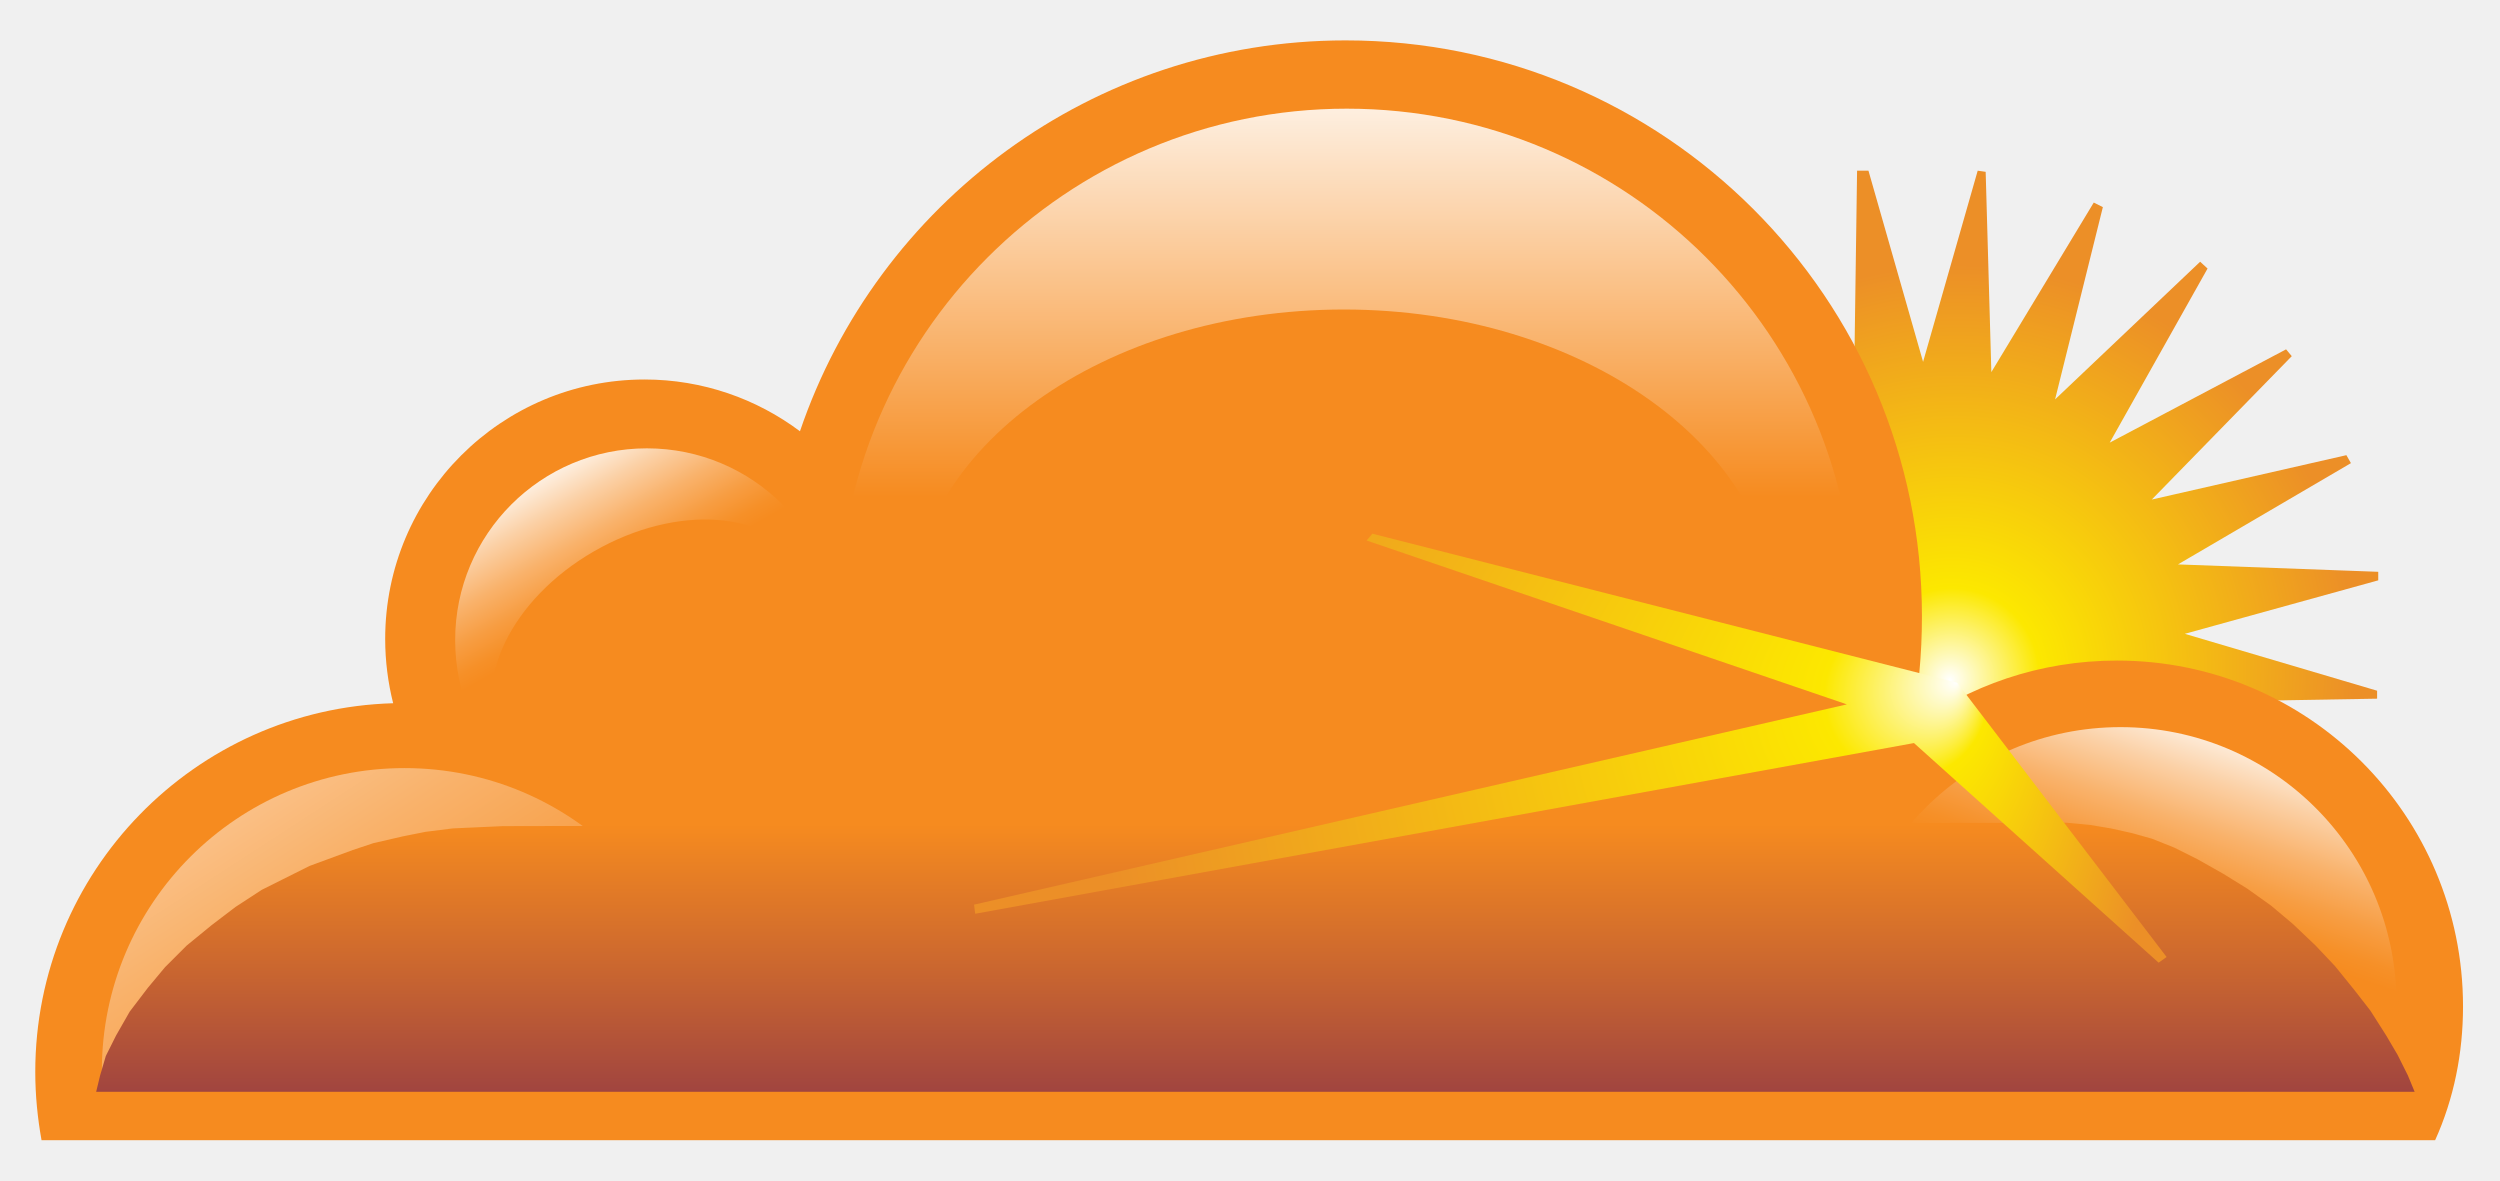
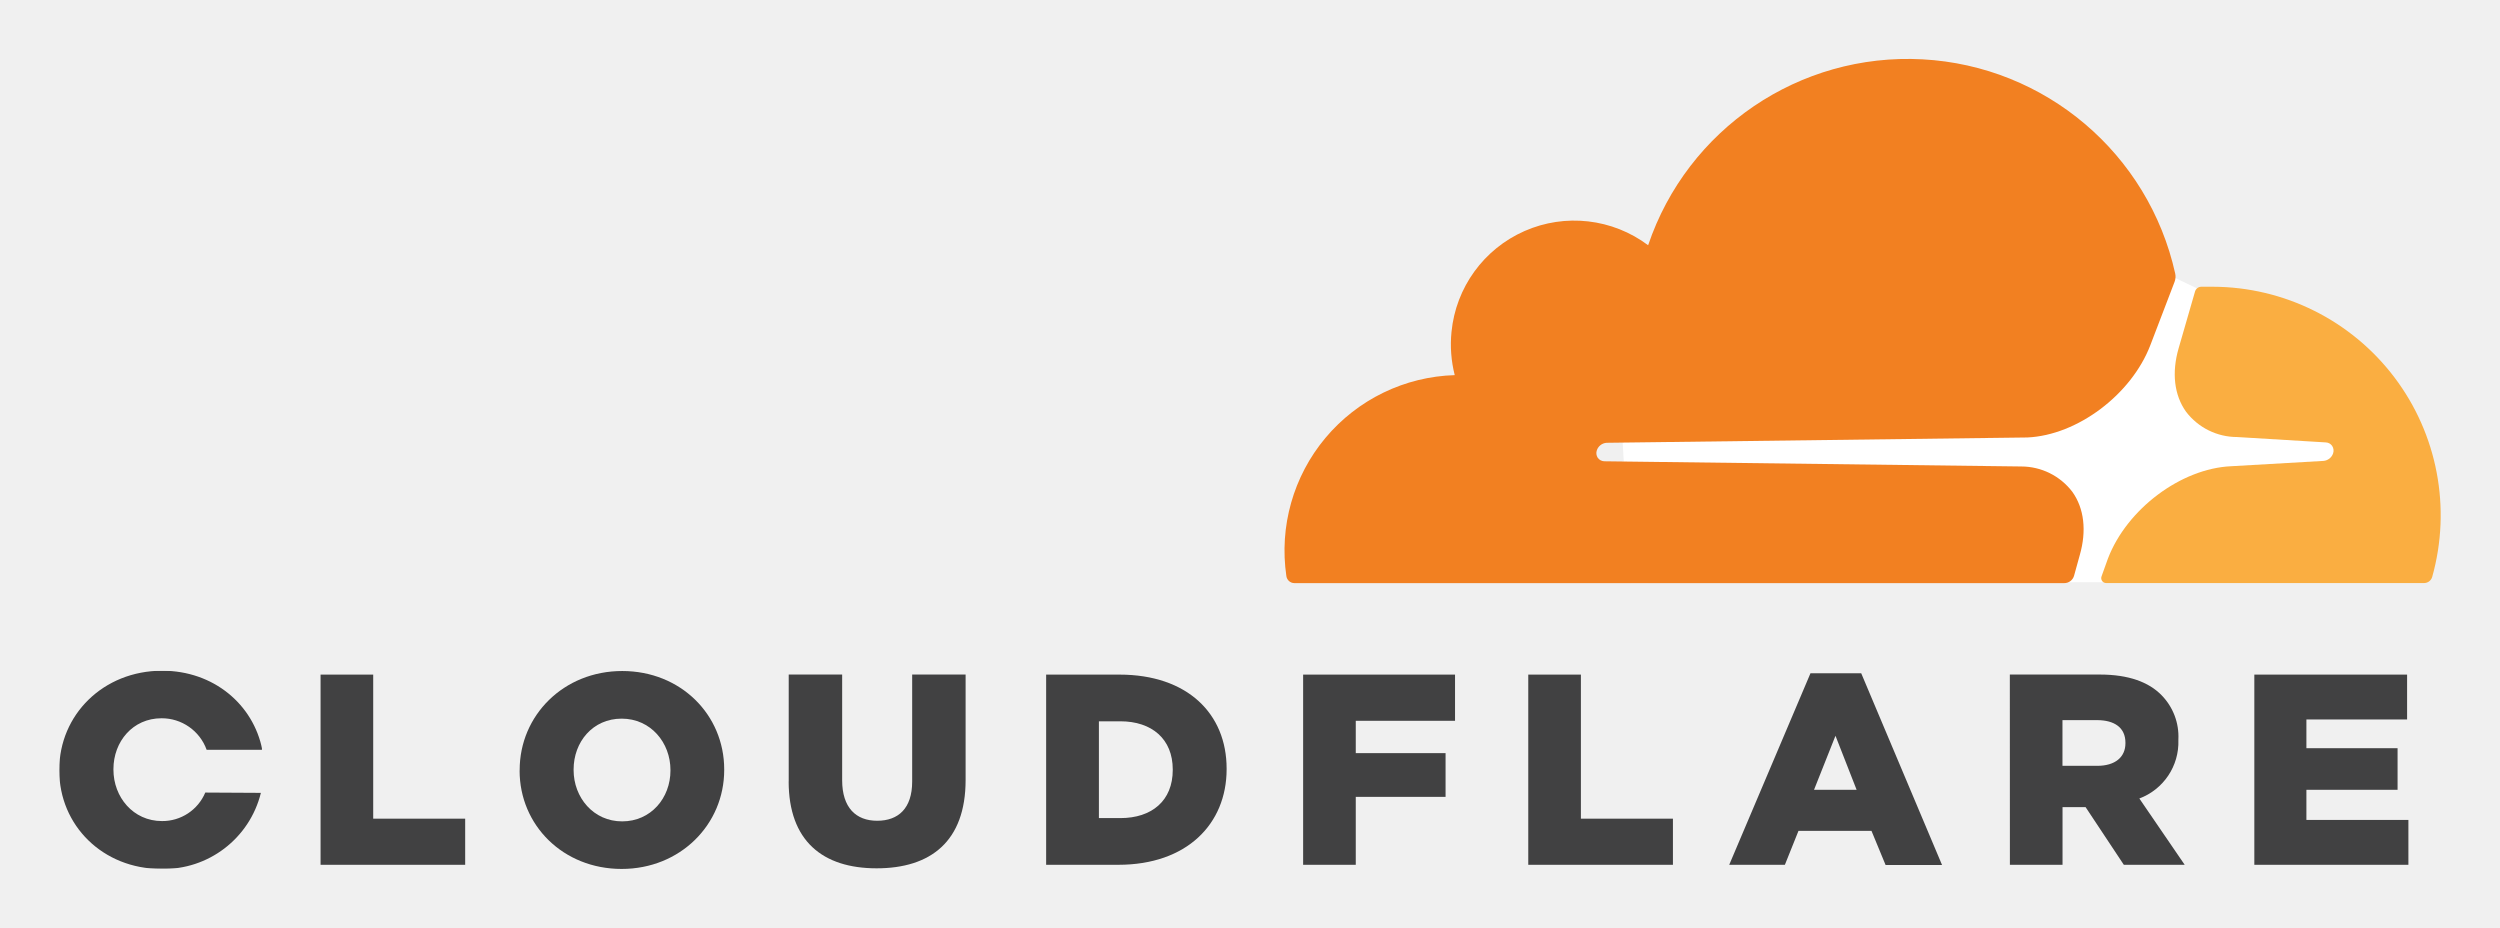
- <svg xmlns="http://www.w3.org/2000/svg" viewBox="0 0 439.4 207.4" enable-background="new 0 0 439.4 207.4">
-   <radialGradient id="a" cx="344.656" cy="115.371" r="80.85" fx="342.677" fy="119.53" gradientUnits="userSpaceOnUse">
-     <stop offset="0" stop-color="#fff" />
-     <stop offset=".19" stop-color="#FCE800" />
-     <stop offset=".859" stop-color="#EC8F27" />
-   </radialGradient>
-   <path fill="url(#a)" fill-rule="evenodd" d="M338 63.6l9.6-33.6 1.4.2 1 35.2 18-29.8 1.6.8-8.4 33.8L386.7 46l1.3 1.2-17.2 30.6 31-16.4 1 1.2-24.6 25.2 34.2-7.8.8 1.4-30.4 17.8 35.2 1.3v1.5l-34 9.4 33.8 10v1.4l-35.2.6 29.8 18.6-.8 1.6-33.9-8.6 23.9 25.4-.8 1.4-30.4-17.4 16.3 30.8-1.5 1.2-25-24.6 8.2 33.8-1.6 1-17.8-30.2-.6 34.8-1.8.4L337 158l-10 33.6-1.8-.4v-34.8l-1-.4-19.4 29.2 8.4-33.8-25.6 24-1.4-1.2 17.4-30.4-31.2 16.2-1-1.2L296 134l-34.4 7.6-.4-1.4 30.4-17.8-34.8-1.4-.6-1.4 33.7-9.6-33.3-9.8.2-1.6 35-.6-29.6-18 .2-1.6 34.3 8.6-24.3-25.6 1.2-1.4 30.8 16.8-16.8-30.4 1-1.2 25.8 24.6-8.4-34.2-.3-.6 20.2 30.4.5-35.4h2z" clip-rule="evenodd" />
-   <path fill="#F68B1F" d="M432.9 176.9c0-33.6-27.2-60.8-60.8-60.8-13.6 0-26.1 4.4-36.2 11.9 1.3-6.4 1.9-13 1.9-19.7 0-55.9-45.3-101.2-101.3-101.2-44.5 0-82.3 28.7-95.9 68.7-7.6-5.7-17.1-9.1-27.3-9.1-25.2 0-45.6 20.4-45.6 45.6 0 3.9.5 7.7 1.4 11.3-34.9 1-62.9 29.6-62.9 64.8 0 4.1.4 8.1 1.1 12H428c3.3-7.3 4.9-15.3 4.9-23.5z" />
-   <linearGradient id="b" x1="236.733" x2="236.733" y1="87.311" y2="8.01" gradientUnits="userSpaceOnUse">
-     <stop offset="0" stop-color="#F68B1F" />
-     <stop offset="1" stop-color="#fff" />
-   </linearGradient>
-   <path fill="url(#b)" fill-rule="evenodd" d="M326 108.4c0 49.3-40.1 80.5-89.4 80.5-49.3 0-89.2-31.2-89.2-80.5s40-89.3 89.3-89.3c49.4 0 89.3 40 89.3 89.3" clip-rule="evenodd" />
-   <path fill="#F68B1F" fill-rule="evenodd" d="M312.4 109c0 30.2-34.1 54.6-76.2 54.6S160 139.1 160 109c0-30.2 34.1-54.6 76.2-54.6 42 0 76.2 24.4 76.2 54.6" clip-rule="evenodd" />
-   <linearGradient id="c" x1="94.041" x2="119.259" y1="61.513" y2="86.731" gradientUnits="userSpaceOnUse" gradientTransform="matrix(.964 .265 -.265 .964 21.18 -3.77)">
-     <stop offset="0" stop-color="#fff" />
-     <stop offset=".048" stop-color="#FEF6ED" />
-     <stop offset=".257" stop-color="#FBD0A5" />
-     <stop offset=".444" stop-color="#F9B26B" />
-     <stop offset=".603" stop-color="#F79D42" />
-     <stop offset=".728" stop-color="#F69028" />
-     <stop offset=".803" stop-color="#F68B1F" />
-   </linearGradient>
-   <circle cx="113.7" cy="112.5" r="33.7" fill="url(#c)" />
-   <path fill="#F68B1F" fill-rule="evenodd" d="M141.1 99.6c5.7 9.9-1.4 24.7-16 33.1-14.5 8.4-31 7.2-36.7-2.7-5.7-9.9 1.4-24.7 16-33.1 14.6-8.4 31-7.2 36.7 2.7" clip-rule="evenodd" />
-   <linearGradient id="d" x1="11.246" x2="106.624" y1="88.281" y2="235.133" gradientUnits="userSpaceOnUse">
-     <stop offset="0" stop-color="#fff" />
-     <stop offset=".048" stop-color="#FEF6ED" />
-     <stop offset=".257" stop-color="#FBD0A5" />
-     <stop offset=".444" stop-color="#F9B26B" />
-     <stop offset=".603" stop-color="#F79D42" />
-     <stop offset=".728" stop-color="#F69028" />
-     <stop offset=".803" stop-color="#F68B1F" />
-   </linearGradient>
-   <path fill="url(#d)" d="M124.3 188.2c0-29.4-23.8-53.2-53.2-53.2-29.4 0-53.2 23.8-53.2 53.2 0 .1 0 .2 0 .3h106.4c0-.1 0-.2 0-.3z" />
-   <linearGradient id="e" x1="389.936" x2="375.302" y1="125.283" y2="168.177" gradientUnits="userSpaceOnUse">
-     <stop offset="0" stop-color="#fff" />
-     <stop offset=".048" stop-color="#FEF6ED" />
-     <stop offset=".257" stop-color="#FBD0A5" />
-     <stop offset=".444" stop-color="#F9B26B" />
-     <stop offset=".603" stop-color="#F79D42" />
-     <stop offset=".728" stop-color="#F69028" />
-     <stop offset=".803" stop-color="#F68B1F" />
-   </linearGradient>
-   <path fill="url(#e)" d="M421.2 176.3c0-26.8-21.7-48.5-48.5-48.5s-48.5 21.7-48.5 48.5c0 3.8.4 7.4 1.3 11H420c.7-3.5 1.2-7.2 1.2-11z" />
-   <linearGradient id="f" x1="220.652" x2="220.652" y1="144.88" y2="191.754" gradientUnits="userSpaceOnUse">
-     <stop offset="0" stop-color="#F68B1F" />
-     <stop offset=".531" stop-color="#CB672F" />
-     <stop offset="1" stop-color="#A1453F" />
-   </linearGradient>
-   <path fill="url(#f)" d="M423.2 189l-1.8-3.6-2-3.4-2.8-4.4-2.8-3.6-3.4-4.2-3.4-3.6-4-3.8-3.8-3.2-4.2-3-4.2-2.6-4.6-2.6-4-2-4-1.6-3.6-1-3.6-.8-3.6-.6-4.2-.4-274.8.6-4.4.2-4.4.2-4.8.6-4 .8-5.2 1.2-3.6 1.2-3.8 1.4-3.8 1.4-4.8 2.4-3.6 1.8-4.6 3-4.2 3.2-4.4 3.6L29 170l-3 3.6-3.2 4.2-2.4 4.2-1.8 3.6-1 3.4-.7 2.9h407.5z" />
-   <radialGradient id="g" cx="276.776" cy="139.446" r="108.216" fx="343.904" fy="119.827" gradientUnits="userSpaceOnUse">
-     <stop offset="0" stop-color="#fff" />
-     <stop offset=".133" stop-color="#FCE800" />
-     <stop offset=".859" stop-color="#EC8F27" />
-   </radialGradient>
-   <path fill="url(#g)" fill-rule="evenodd" d="M344 120l36.8 48.2-1.4 1-43-38.6-165 30-.2-1.6 153.4-35.2L240.2 95l1-1.2z" clip-rule="evenodd" />
+ <svg xmlns="http://www.w3.org/2000/svg" id="Layer_1" data-name="Layer 1" viewBox="0 0 404.2 150.03">
+   <defs>
+     <style>.cls-1,.cls-2{fill:none;}.cls-1{clip-rule:evenodd;}.cls-3{fill:#fff;}.cls-4{clip-path:url(#clip-path);}.cls-5{clip-path:url(#clip-path-2);}.cls-6{fill:#f28021;}.cls-7{clip-path:url(#clip-path-3);}.cls-8{fill:#faae41;}.cls-9{clip-path:url(#clip-path-5);}.cls-10{fill:#414142;}.cls-11{clip-path:url(#clip-path-7);}.cls-12{clip-path:url(#clip-path-9);}.cls-13{clip-path:url(#clip-path-11);}.cls-14{clip-path:url(#clip-path-13);}.cls-15{clip-path:url(#clip-path-15);}.cls-16{clip-path:url(#clip-path-17);}.cls-17{clip-path:url(#clip-path-19);}.cls-18{clip-path:url(#clip-path-21);}.cls-19{clip-path:url(#clip-path-23);}.cls-20{isolation:isolate;}.cls-21{clip-path:url(#clip-path-25);}.cls-22{clip-path:url(#clip-path-26);}</style>
+     <clipPath id="clip-path" transform="translate(9.58 9.58)">
+       <path class="cls-1" d="M326.67,80.19c1.14-3.94.72-7.58-1.2-10.26a10.39,10.39,0,0,0-8.25-4.09L249.8,65a1.34,1.34,0,0,1-1.06-.57,1.38,1.38,0,0,1-.14-1.22,1.8,1.8,0,0,1,1.57-1.2l68.05-.86c8.07-.37,16.81-6.93,19.87-14.93L342,36a2.33,2.33,0,0,0,.11-1.34,44.3,44.3,0,0,0-85.22-4.59,19.93,19.93,0,0,0-31.79,14,20.14,20.14,0,0,0,.52,7,28.38,28.38,0,0,0-27.22,32.49,1.32,1.32,0,0,0,1.3,1.14l124.48,0a1.64,1.64,0,0,0,1.57-1.18Z" />
+     </clipPath>
+     <clipPath id="clip-path-2" transform="translate(9.58 9.58)">
+       <rect class="cls-2" x="-109.25" y="-72.84" width="5458.87" height="642.11" />
+     </clipPath>
+     <clipPath id="clip-path-3" transform="translate(9.58 9.58)">
+       <path class="cls-1" d="M348.18,36.78c-.62,0-1.25,0-1.87,0a1.07,1.07,0,0,0-1,.78l-2.65,9.17c-1.14,3.94-.72,7.58,1.2,10.26a10.38,10.38,0,0,0,8.25,4.09l14.37.87a1.3,1.3,0,0,1,1,.56,1.37,1.37,0,0,1,.15,1.23,1.8,1.8,0,0,1-1.56,1.2l-14.93.86c-8.11.37-16.85,6.93-19.91,14.93L330.2,83.6a.8.8,0,0,0,.75,1.09h51.39a1.37,1.37,0,0,0,1.32-1,36.94,36.94,0,0,0-35.48-46.91" />
+     </clipPath>
+     <clipPath id="clip-path-5" transform="translate(9.58 9.58)">
+       <polygon class="cls-1" points="42.25 99.49 50.76 99.49 50.76 122.78 65.63 122.78 65.63 130.24 42.25 130.24 42.25 99.49" />
+     </clipPath>
+     <clipPath id="clip-path-7" transform="translate(9.58 9.58)">
+       <path class="cls-1" d="M74.44,115v-.09c0-8.83,7.11-16,16.58-16s16.49,7.08,16.49,15.91v.09c0,8.83-7.11,16-16.58,16s-16.5-7.07-16.5-15.9m24.39,0v-.09c0-4.44-3.2-8.31-7.89-8.31s-7.77,3.78-7.77,8.22v.09c0,4.44,3.2,8.3,7.85,8.3s7.81-3.78,7.81-8.22" />
+     </clipPath>
+     <clipPath id="clip-path-9" transform="translate(9.58 9.58)">
+       <path class="cls-1" d="M117.94,116.75V99.48h8.64v17.09c0,4.44,2.24,6.55,5.66,6.55s5.66-2,5.66-6.33V99.48h8.64v17.05c0,9.93-5.66,14.28-14.39,14.28s-14.22-4.44-14.22-14.06" />
+     </clipPath>
+     <clipPath id="clip-path-11" transform="translate(9.58 9.58)">
+       <path class="cls-1" d="M159.56,99.49h11.85c11,0,17.33,6.33,17.33,15.2v.09c0,8.87-6.45,15.46-17.5,15.46H159.56Zm12,23.2c5.09,0,8.47-2.81,8.47-7.78v-.09c0-4.92-3.38-7.78-8.47-7.78h-3.47v15.64Z" />
+     </clipPath>
+     <clipPath id="clip-path-13" transform="translate(9.58 9.58)">
+       <polygon class="cls-1" points="201.11 99.49 225.67 99.49 225.67 106.96 209.62 106.96 209.62 112.19 224.14 112.19 224.14 119.26 209.62 119.26 209.62 130.24 201.11 130.24 201.11 99.49" />
+     </clipPath>
+     <clipPath id="clip-path-15" transform="translate(9.58 9.58)">
+       <polygon class="cls-1" points="237.51 99.49 246.02 99.49 246.02 122.78 260.9 122.78 260.9 130.24 237.51 130.24 237.51 99.49" />
+     </clipPath>
+     <clipPath id="clip-path-17" transform="translate(9.58 9.58)">
+       <path class="cls-1" d="M283.14,99.27h8.2l13.07,31h-9.13L293,124.75H281.2L279,130.24h-9Zm7.46,18.85-3.42-8.74-3.47,8.74Z" />
+     </clipPath>
+     <clipPath id="clip-path-19" transform="translate(9.58 9.58)">
+       <path class="cls-1" d="M315.37,99.48H329.9c4.7,0,7.94,1.23,10,3.34a9.54,9.54,0,0,1,2.72,7.16v.09a9.73,9.73,0,0,1-6.31,9.45l7.33,10.72H333.8l-6.18-9.32h-3.73v9.32h-8.51Zm14.13,14.76c2.9,0,4.56-1.41,4.56-3.65v-.09c0-2.42-1.75-3.65-4.61-3.65h-5.57v7.38Z" />
+     </clipPath>
+     <clipPath id="clip-path-21" transform="translate(9.58 9.58)">
+       <polygon class="cls-1" points="354.9 99.49 379.6 99.49 379.6 106.74 363.32 106.74 363.32 111.39 378.06 111.39 378.06 118.11 363.32 118.11 363.32 122.99 379.81 122.99 379.81 130.24 354.9 130.24 354.9 99.49" />
+     </clipPath>
+     <clipPath id="clip-path-23" transform="translate(9.58 9.58)">
+       <rect class="cls-2" y="98.87" width="32.77" height="31.99" />
+     </clipPath>
+     <clipPath id="clip-path-25" transform="translate(9.58 9.58)">
+       <rect class="cls-2" y="97.75" width="34.5" height="34.5" />
+     </clipPath>
+     <clipPath id="clip-path-26" transform="translate(9.58 9.58)">
+       <path class="cls-1" d="M23.61,118.56a7.52,7.52,0,0,1-7,4.61c-4.65,0-7.85-3.87-7.85-8.31v-.09c0-4.44,3.12-8.22,7.77-8.22a7.71,7.71,0,0,1,7.3,5.1h9c-1.44-7.32-7.86-12.79-16.19-12.79C7.1,98.87,0,106,0,114.86V115c0,8.83,7,15.91,16.49,15.91a16.18,16.18,0,0,0,16.11-12.3Z" />
+     </clipPath>
+   </defs>
+   <polygon class="cls-3" points="351.7 44.95 355.28 46.66 358.63 52.49 381.07 70.9 381.07 88.74 381.07 94.04 263.67 94.27 261.95 64.57 351.7 44.95" />
+   <g class="cls-4">
+     <g class="cls-5">
+       <rect class="cls-6" x="198.06" width="163.23" height="103.85" />
+     </g>
+   </g>
+   <g class="cls-7">
+     <g class="cls-5">
+       <rect class="cls-8" x="330.14" y="36.78" width="74.05" height="67.07" />
+     </g>
+   </g>
+   <g class="cls-9">
+     <g class="cls-5">
+       <rect class="cls-10" x="42.25" y="99.49" width="42.55" height="49.92" />
+     </g>
+   </g>
+   <g class="cls-11">
+     <g class="cls-5">
+       <rect class="cls-10" x="74.44" y="98.87" width="52.24" height="51.15" />
+     </g>
+   </g>
+   <g class="cls-12">
+     <g class="cls-5">
+       <rect class="cls-10" x="117.94" y="99.48" width="47.77" height="50.5" />
+     </g>
+   </g>
+   <g class="cls-13">
+     <g class="cls-5">
+       <rect class="cls-10" x="159.56" y="99.49" width="48.34" height="49.92" />
+     </g>
+   </g>
+   <g class="cls-14">
+     <g class="cls-5">
+       <rect class="cls-10" x="201.11" y="99.49" width="43.73" height="49.92" />
+     </g>
+   </g>
+   <g class="cls-15">
+     <g class="cls-5">
+       <rect class="cls-10" x="237.51" y="99.49" width="42.55" height="49.92" />
+     </g>
+   </g>
+   <g class="cls-16">
+     <g class="cls-5">
+       <rect class="cls-10" x="270.06" y="99.27" width="53.52" height="50.14" />
+     </g>
+   </g>
+   <g class="cls-17">
+     <g class="cls-5">
+       <rect class="cls-10" x="315.38" y="99.48" width="47.42" height="49.93" />
+     </g>
+   </g>
+   <g class="cls-18">
+     <g class="cls-5">
+       <rect class="cls-10" x="354.9" y="99.49" width="44.08" height="49.92" />
+     </g>
+   </g>
+   <g class="cls-19">
+     <g class="cls-5">
+       <g class="cls-20">
+         <g class="cls-21">
+           <g class="cls-22">
+             <g class="cls-21">
+               <rect class="cls-10" y="98.87" width="51.93" height="51.15" />
+             </g>
+           </g>
+         </g>
+       </g>
+     </g>
+   </g>
</svg>
